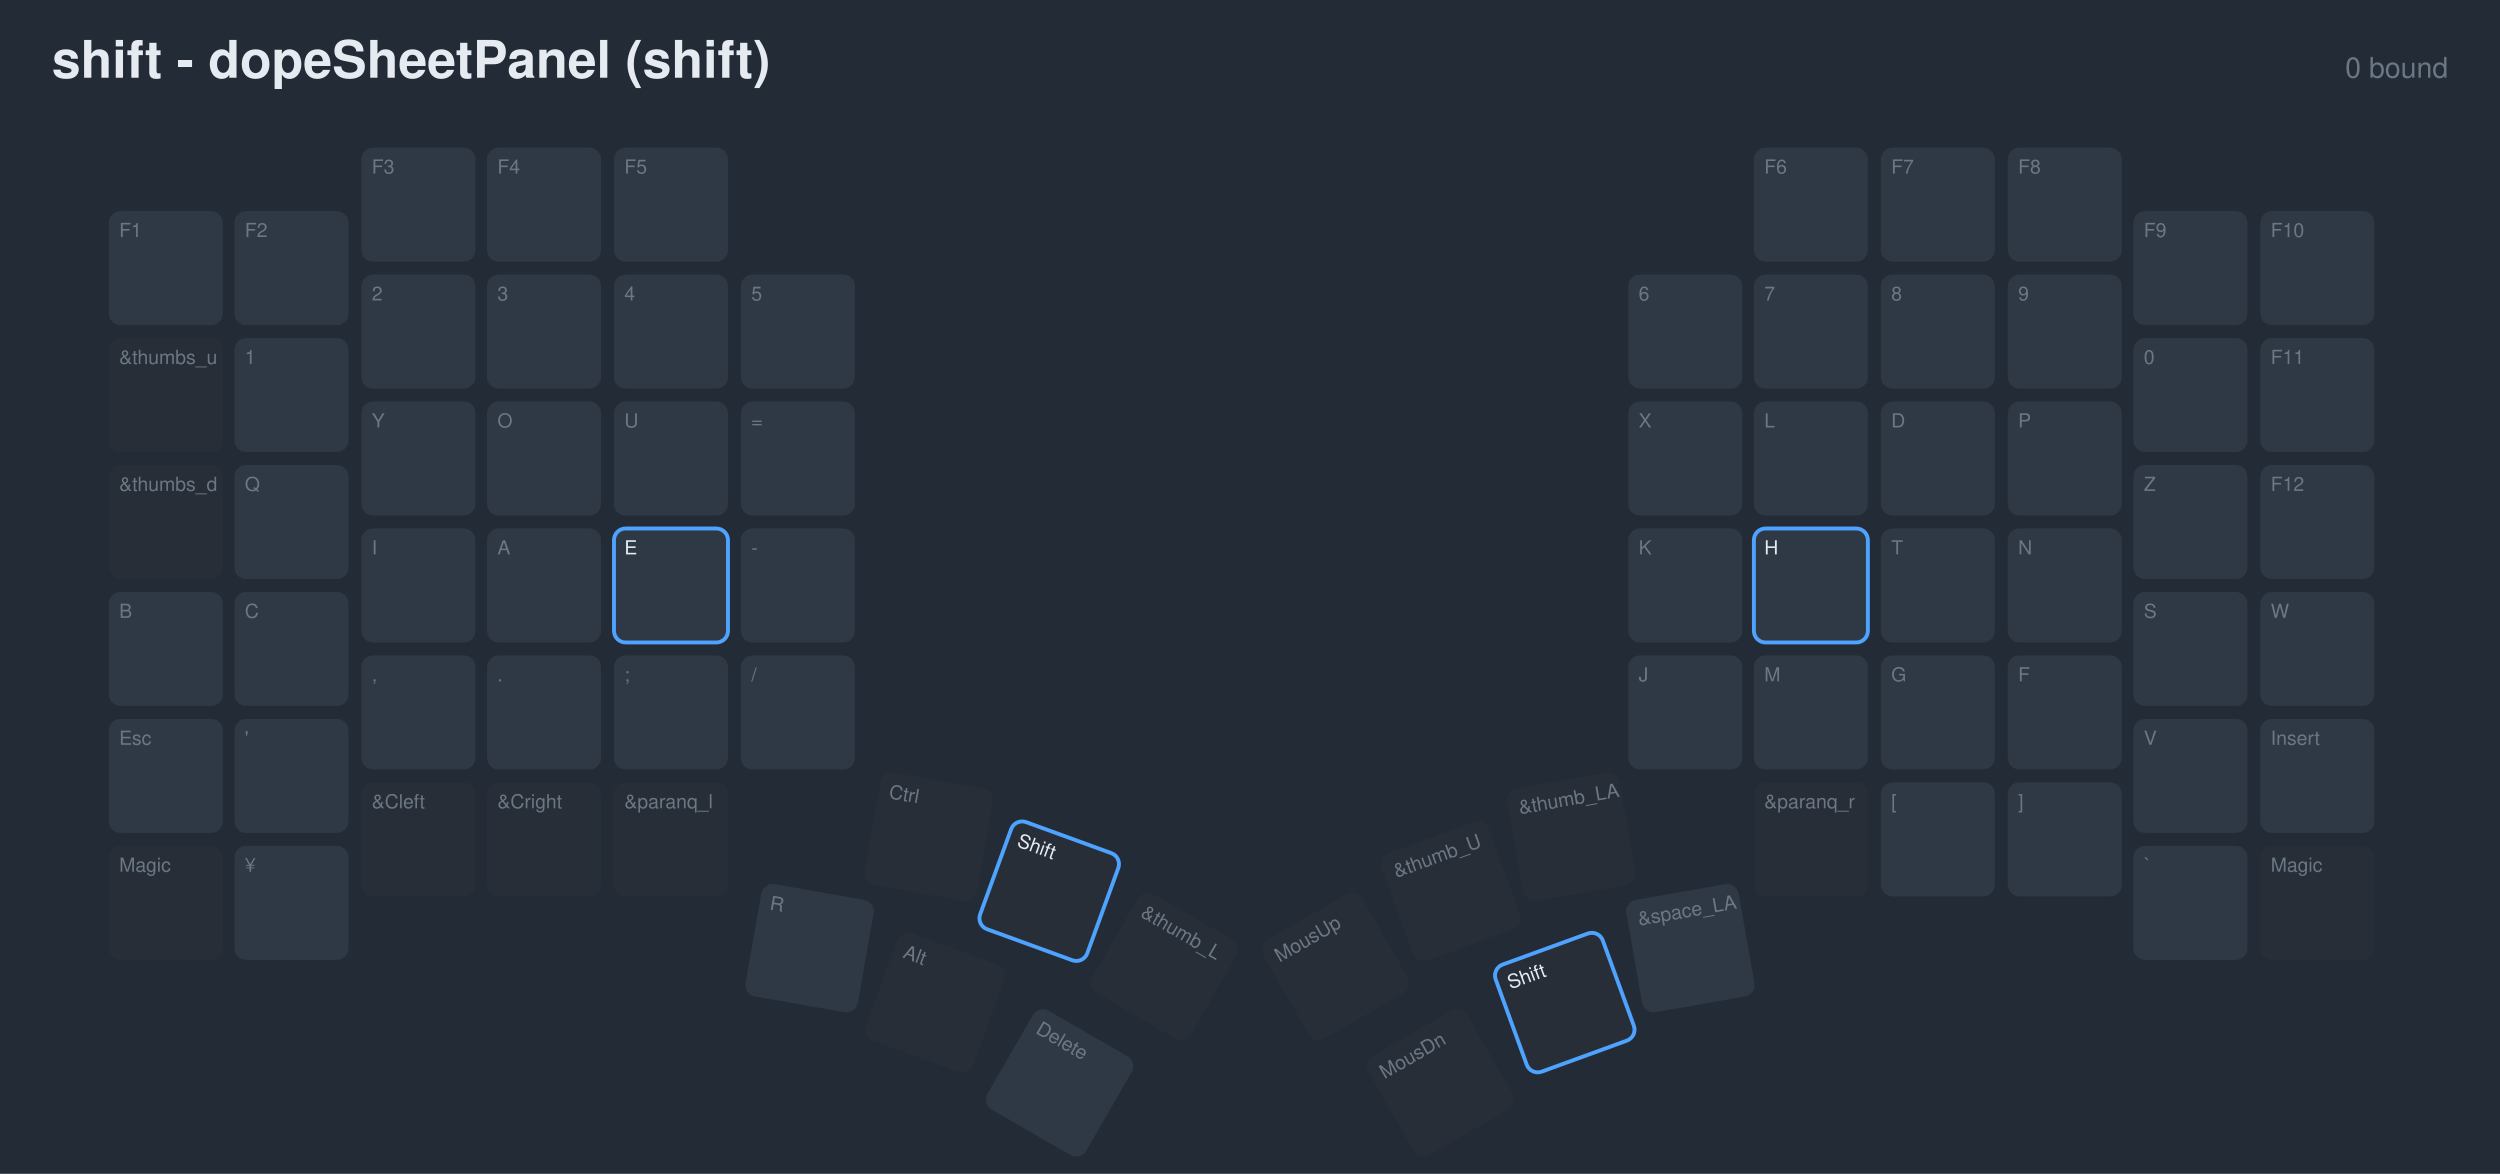
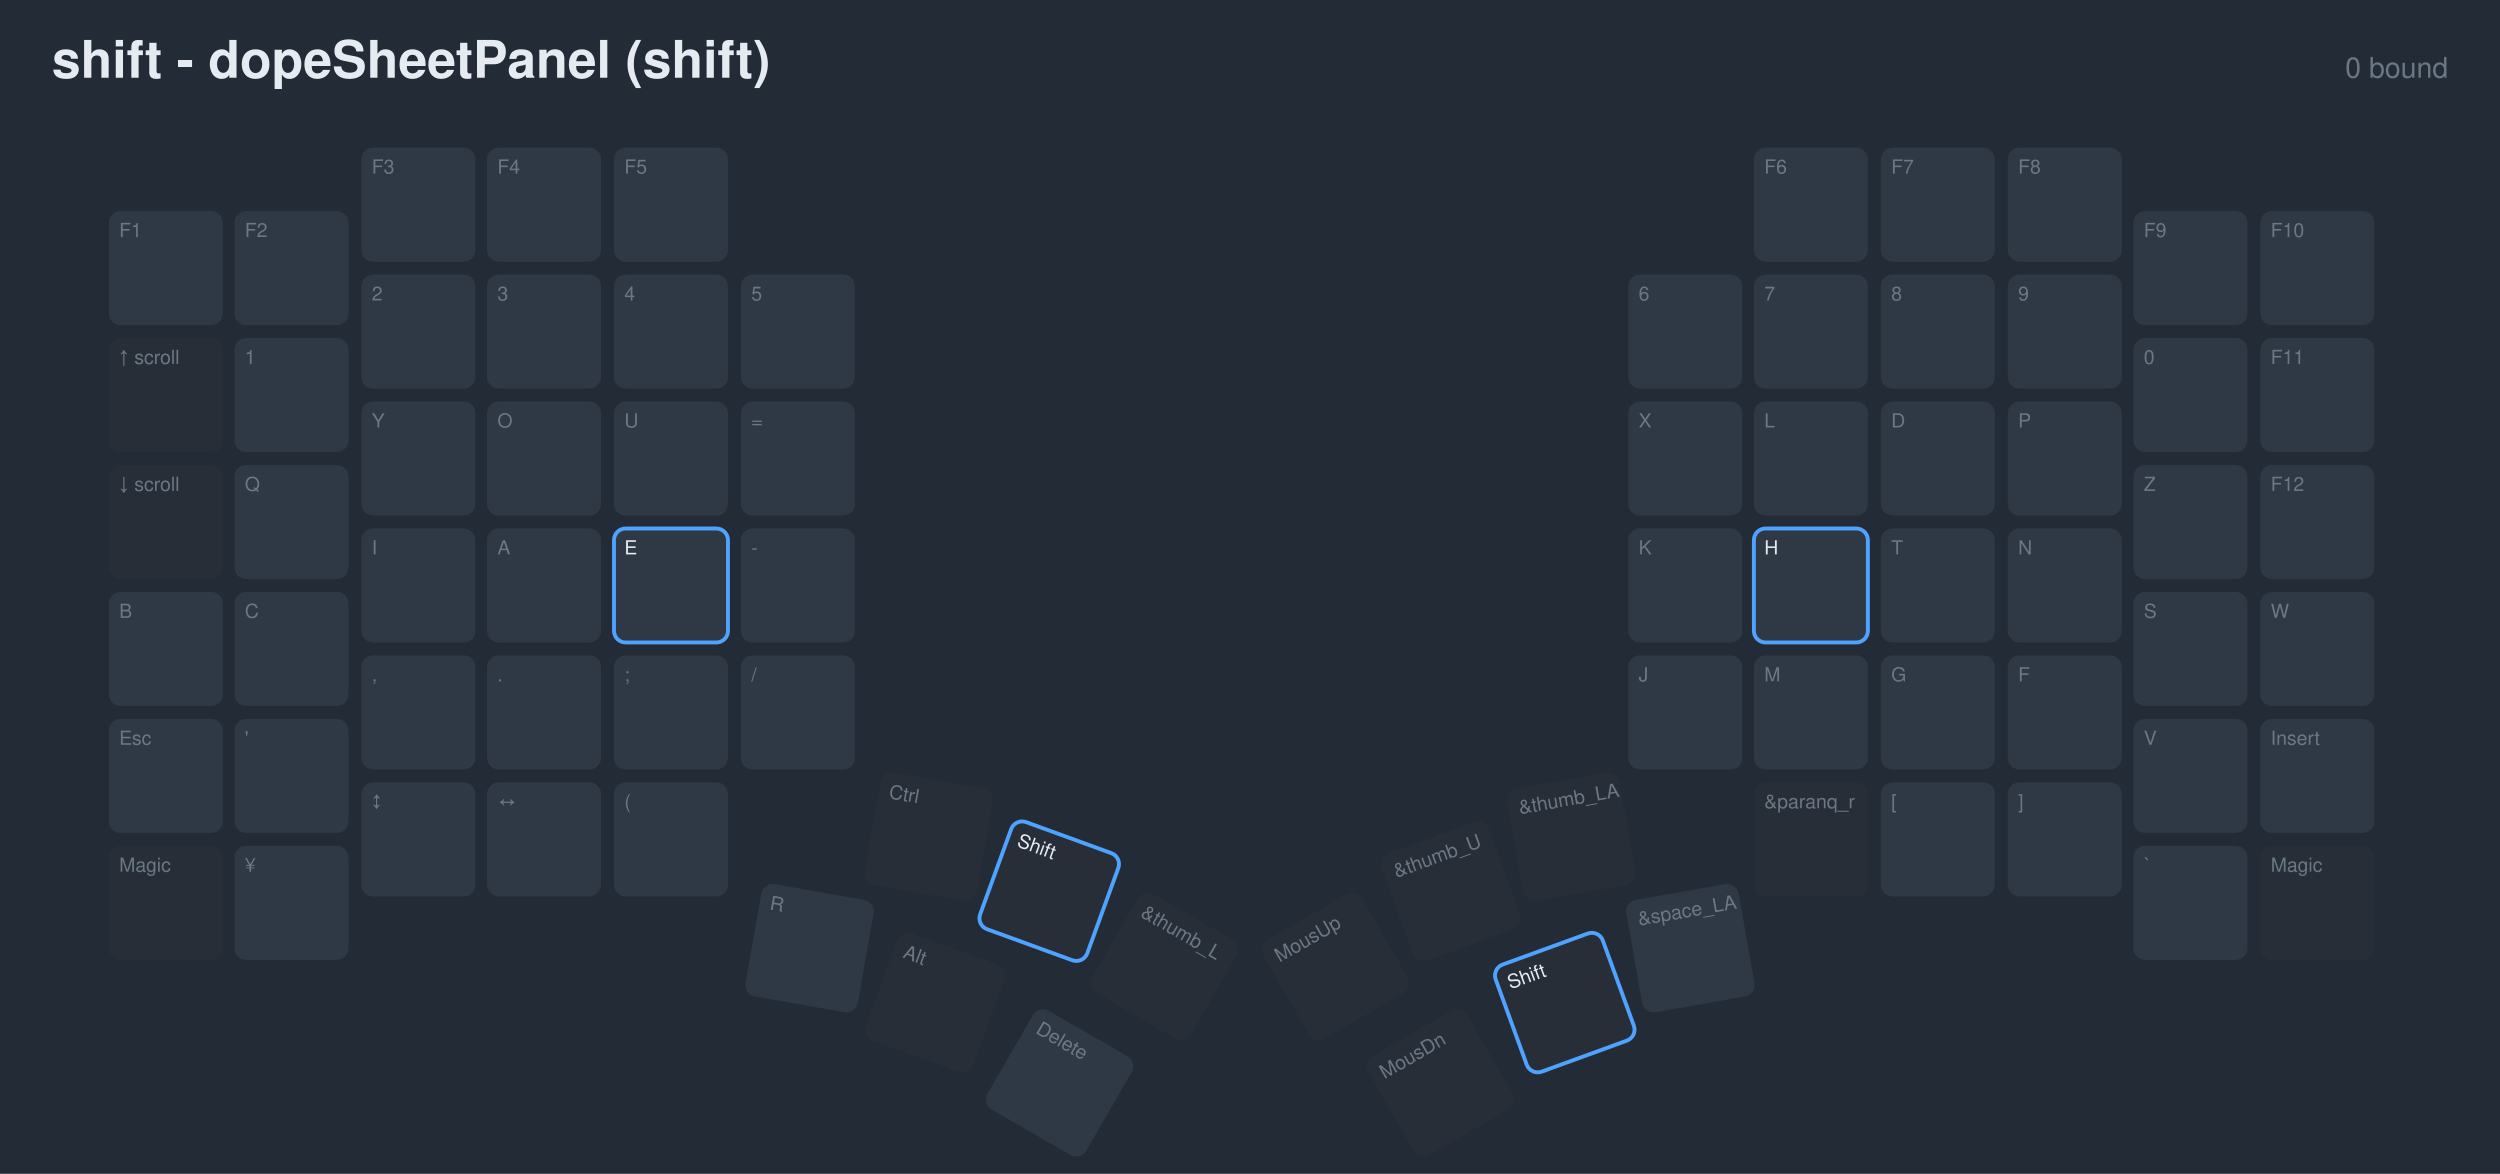
<svg xmlns="http://www.w3.org/2000/svg" width="1930" height="906" viewBox="0 0 1930 906">
  <rect width="1930" height="906" fill="#232b36" />
  <rect x="0" y="0" width="1930" height="906" fill="#232b36" />
  <text x="40" y="60" font-family="Helvetica, Arial, sans-serif" font-size="40" font-weight="bold" fill="#e6ebf2">shift  -  dopeSheetPanel   (shift)</text>
  <text x="1890" y="60" text-anchor="end" font-family="Helvetica, Arial, sans-serif" font-size="22" fill="#6b7784">0 bound</text>
  <g transform="translate(-0 96)">
    <g>
      <rect x="84" y="67" width="88" height="88" rx="9" fill="#2f3945" stroke="none" stroke-width="3" />
      <text x="92" y="87" font-family="Helvetica, Arial, sans-serif" font-size="15" fill="#6b7784">F1</text>
    </g>
    <g>
      <rect x="84" y="165" width="88" height="88" rx="9" fill="#272e38" stroke="none" stroke-width="3" />
-       <text x="92" y="185" font-family="Helvetica, Arial, sans-serif" font-size="15" fill="#6b7784">&amp;thumbs_u</text>
+       <text x="92" y="185" font-family="Helvetica, Arial, sans-serif" font-size="15" fill="#6b7784">↑ scroll</text>
    </g>
    <g>
      <rect x="84" y="263" width="88" height="88" rx="9" fill="#272e38" stroke="none" stroke-width="3" />
-       <text x="92" y="283" font-family="Helvetica, Arial, sans-serif" font-size="15" fill="#6b7784">&amp;thumbs_d</text>
+       <text x="92" y="283" font-family="Helvetica, Arial, sans-serif" font-size="15" fill="#6b7784">↓ scroll</text>
    </g>
    <g>
      <rect x="84" y="361" width="88" height="88" rx="9" fill="#2f3945" stroke="none" stroke-width="3" />
      <text x="92" y="381" font-family="Helvetica, Arial, sans-serif" font-size="15" fill="#6b7784">B</text>
    </g>
    <g>
      <rect x="84" y="459" width="88" height="88" rx="9" fill="#2f3945" stroke="none" stroke-width="3" />
      <text x="92" y="479" font-family="Helvetica, Arial, sans-serif" font-size="15" fill="#6b7784">Esc</text>
    </g>
    <g>
      <rect x="84" y="557" width="88" height="88" rx="9" fill="#272e38" stroke="none" stroke-width="3" />
      <text x="92" y="577" font-family="Helvetica, Arial, sans-serif" font-size="15" fill="#6b7784">Magic</text>
    </g>
    <g>
      <rect x="181" y="67" width="88" height="88" rx="9" fill="#2f3945" stroke="none" stroke-width="3" />
      <text x="189" y="87" font-family="Helvetica, Arial, sans-serif" font-size="15" fill="#6b7784">F2</text>
    </g>
    <g>
      <rect x="181" y="165" width="88" height="88" rx="9" fill="#2f3945" stroke="none" stroke-width="3" />
      <text x="189" y="185" font-family="Helvetica, Arial, sans-serif" font-size="15" fill="#6b7784">1</text>
    </g>
    <g>
      <rect x="181" y="263" width="88" height="88" rx="9" fill="#2f3945" stroke="none" stroke-width="3" />
      <text x="189" y="283" font-family="Helvetica, Arial, sans-serif" font-size="15" fill="#6b7784">Q</text>
    </g>
    <g>
      <rect x="181" y="361" width="88" height="88" rx="9" fill="#2f3945" stroke="none" stroke-width="3" />
      <text x="189" y="381" font-family="Helvetica, Arial, sans-serif" font-size="15" fill="#6b7784">C</text>
    </g>
    <g>
      <rect x="181" y="459" width="88" height="88" rx="9" fill="#2f3945" stroke="none" stroke-width="3" />
      <text x="189" y="479" font-family="Helvetica, Arial, sans-serif" font-size="15" fill="#6b7784">'</text>
    </g>
    <g>
      <rect x="181" y="557" width="88" height="88" rx="9" fill="#2f3945" stroke="none" stroke-width="3" />
      <text x="189" y="577" font-family="Helvetica, Arial, sans-serif" font-size="15" fill="#6b7784">¥</text>
    </g>
    <g>
      <rect x="279" y="18" width="88" height="88" rx="9" fill="#2f3945" stroke="none" stroke-width="3" />
      <text x="287" y="38" font-family="Helvetica, Arial, sans-serif" font-size="15" fill="#6b7784">F3</text>
    </g>
    <g>
      <rect x="279" y="116" width="88" height="88" rx="9" fill="#2f3945" stroke="none" stroke-width="3" />
      <text x="287" y="136" font-family="Helvetica, Arial, sans-serif" font-size="15" fill="#6b7784">2</text>
    </g>
    <g>
      <rect x="279" y="214" width="88" height="88" rx="9" fill="#2f3945" stroke="none" stroke-width="3" />
      <text x="287" y="234" font-family="Helvetica, Arial, sans-serif" font-size="15" fill="#6b7784">Y</text>
    </g>
    <g>
      <rect x="279" y="312" width="88" height="88" rx="9" fill="#2f3945" stroke="none" stroke-width="3" />
      <text x="287" y="332" font-family="Helvetica, Arial, sans-serif" font-size="15" fill="#6b7784">I</text>
    </g>
    <g>
      <rect x="279" y="410" width="88" height="88" rx="9" fill="#2f3945" stroke="none" stroke-width="3" />
      <text x="287" y="430" font-family="Helvetica, Arial, sans-serif" font-size="15" fill="#6b7784">,</text>
    </g>
    <g>
-       <rect x="279" y="508" width="88" height="88" rx="9" fill="#272e38" stroke="none" stroke-width="3" />
-       <text x="287" y="528" font-family="Helvetica, Arial, sans-serif" font-size="15" fill="#6b7784">&amp;Cleft</text>
+       <rect x="279" y="508" width="88" height="88" rx="9" fill="#2f3945" stroke="none" stroke-width="3" />
+       <text x="287" y="528" font-family="Helvetica, Arial, sans-serif" font-size="15" fill="#6b7784">↕</text>
    </g>
    <g>
      <rect x="376" y="18" width="88" height="88" rx="9" fill="#2f3945" stroke="none" stroke-width="3" />
      <text x="384" y="38" font-family="Helvetica, Arial, sans-serif" font-size="15" fill="#6b7784">F4</text>
    </g>
    <g>
      <rect x="376" y="116" width="88" height="88" rx="9" fill="#2f3945" stroke="none" stroke-width="3" />
      <text x="384" y="136" font-family="Helvetica, Arial, sans-serif" font-size="15" fill="#6b7784">3</text>
    </g>
    <g>
      <rect x="376" y="214" width="88" height="88" rx="9" fill="#2f3945" stroke="none" stroke-width="3" />
      <text x="384" y="234" font-family="Helvetica, Arial, sans-serif" font-size="15" fill="#6b7784">O</text>
    </g>
    <g>
      <rect x="376" y="312" width="88" height="88" rx="9" fill="#2f3945" stroke="none" stroke-width="3" />
      <text x="384" y="332" font-family="Helvetica, Arial, sans-serif" font-size="15" fill="#6b7784">A</text>
    </g>
    <g>
      <rect x="376" y="410" width="88" height="88" rx="9" fill="#2f3945" stroke="none" stroke-width="3" />
      <text x="384" y="430" font-family="Helvetica, Arial, sans-serif" font-size="15" fill="#6b7784">.</text>
    </g>
    <g>
-       <rect x="376" y="508" width="88" height="88" rx="9" fill="#272e38" stroke="none" stroke-width="3" />
-       <text x="384" y="528" font-family="Helvetica, Arial, sans-serif" font-size="15" fill="#6b7784">&amp;Cright</text>
+       <rect x="376" y="508" width="88" height="88" rx="9" fill="#2f3945" stroke="none" stroke-width="3" />
+       <text x="384" y="528" font-family="Helvetica, Arial, sans-serif" font-size="15" fill="#6b7784">↔</text>
    </g>
    <g>
      <rect x="474" y="18" width="88" height="88" rx="9" fill="#2f3945" stroke="none" stroke-width="3" />
      <text x="482" y="38" font-family="Helvetica, Arial, sans-serif" font-size="15" fill="#6b7784">F5</text>
    </g>
    <g>
      <rect x="474" y="116" width="88" height="88" rx="9" fill="#2f3945" stroke="none" stroke-width="3" />
      <text x="482" y="136" font-family="Helvetica, Arial, sans-serif" font-size="15" fill="#6b7784">4</text>
    </g>
    <g>
      <rect x="474" y="214" width="88" height="88" rx="9" fill="#2f3945" stroke="none" stroke-width="3" />
      <text x="482" y="234" font-family="Helvetica, Arial, sans-serif" font-size="15" fill="#6b7784">U</text>
    </g>
    <g>
      <rect x="474" y="312" width="88" height="88" rx="9" fill="#2f3945" stroke="#4ea3ff" stroke-width="3" />
      <text x="482" y="332" font-family="Helvetica, Arial, sans-serif" font-size="15" fill="#e6ebf2">E</text>
    </g>
    <g>
      <rect x="474" y="410" width="88" height="88" rx="9" fill="#2f3945" stroke="none" stroke-width="3" />
      <text x="482" y="430" font-family="Helvetica, Arial, sans-serif" font-size="15" fill="#6b7784">;</text>
    </g>
    <g>
-       <rect x="474" y="508" width="88" height="88" rx="9" fill="#272e38" stroke="none" stroke-width="3" />
-       <text x="482" y="528" font-family="Helvetica, Arial, sans-serif" font-size="15" fill="#6b7784">&amp;paranq_l</text>
+       <rect x="474" y="508" width="88" height="88" rx="9" fill="#2f3945" stroke="none" stroke-width="3" />
+       <text x="482" y="528" font-family="Helvetica, Arial, sans-serif" font-size="15" fill="#6b7784">(</text>
    </g>
    <g>
      <rect x="572" y="116" width="88" height="88" rx="9" fill="#2f3945" stroke="none" stroke-width="3" />
      <text x="580" y="136" font-family="Helvetica, Arial, sans-serif" font-size="15" fill="#6b7784">5</text>
    </g>
    <g>
      <rect x="572" y="214" width="88" height="88" rx="9" fill="#2f3945" stroke="none" stroke-width="3" />
      <text x="580" y="234" font-family="Helvetica, Arial, sans-serif" font-size="15" fill="#6b7784">=</text>
    </g>
    <g>
      <rect x="572" y="312" width="88" height="88" rx="9" fill="#2f3945" stroke="none" stroke-width="3" />
      <text x="580" y="332" font-family="Helvetica, Arial, sans-serif" font-size="15" fill="#6b7784">-</text>
    </g>
    <g>
      <rect x="572" y="410" width="88" height="88" rx="9" fill="#2f3945" stroke="none" stroke-width="3" />
      <text x="580" y="430" font-family="Helvetica, Arial, sans-serif" font-size="15" fill="#6b7784">/</text>
    </g>
    <g>
      <rect x="1257" y="116" width="88" height="88" rx="9" fill="#2f3945" stroke="none" stroke-width="3" />
      <text x="1265" y="136" font-family="Helvetica, Arial, sans-serif" font-size="15" fill="#6b7784">6</text>
    </g>
    <g>
      <rect x="1257" y="214" width="88" height="88" rx="9" fill="#2f3945" stroke="none" stroke-width="3" />
      <text x="1265" y="234" font-family="Helvetica, Arial, sans-serif" font-size="15" fill="#6b7784">X</text>
    </g>
    <g>
      <rect x="1257" y="312" width="88" height="88" rx="9" fill="#2f3945" stroke="none" stroke-width="3" />
      <text x="1265" y="332" font-family="Helvetica, Arial, sans-serif" font-size="15" fill="#6b7784">K</text>
    </g>
    <g>
      <rect x="1257" y="410" width="88" height="88" rx="9" fill="#2f3945" stroke="none" stroke-width="3" />
      <text x="1265" y="430" font-family="Helvetica, Arial, sans-serif" font-size="15" fill="#6b7784">J</text>
    </g>
    <g>
      <rect x="1354" y="18" width="88" height="88" rx="9" fill="#2f3945" stroke="none" stroke-width="3" />
      <text x="1362" y="38" font-family="Helvetica, Arial, sans-serif" font-size="15" fill="#6b7784">F6</text>
    </g>
    <g>
      <rect x="1354" y="116" width="88" height="88" rx="9" fill="#2f3945" stroke="none" stroke-width="3" />
      <text x="1362" y="136" font-family="Helvetica, Arial, sans-serif" font-size="15" fill="#6b7784">7</text>
    </g>
    <g>
      <rect x="1354" y="214" width="88" height="88" rx="9" fill="#2f3945" stroke="none" stroke-width="3" />
      <text x="1362" y="234" font-family="Helvetica, Arial, sans-serif" font-size="15" fill="#6b7784">L</text>
    </g>
    <g>
      <rect x="1354" y="312" width="88" height="88" rx="9" fill="#2f3945" stroke="#4ea3ff" stroke-width="3" />
      <text x="1362" y="332" font-family="Helvetica, Arial, sans-serif" font-size="15" fill="#e6ebf2">H</text>
    </g>
    <g>
      <rect x="1354" y="410" width="88" height="88" rx="9" fill="#2f3945" stroke="none" stroke-width="3" />
      <text x="1362" y="430" font-family="Helvetica, Arial, sans-serif" font-size="15" fill="#6b7784">M</text>
    </g>
    <g>
      <rect x="1354" y="508" width="88" height="88" rx="9" fill="#272e38" stroke="none" stroke-width="3" />
      <text x="1362" y="528" font-family="Helvetica, Arial, sans-serif" font-size="15" fill="#6b7784">&amp;paranq_r</text>
    </g>
    <g>
      <rect x="1452" y="18" width="88" height="88" rx="9" fill="#2f3945" stroke="none" stroke-width="3" />
      <text x="1460" y="38" font-family="Helvetica, Arial, sans-serif" font-size="15" fill="#6b7784">F7</text>
    </g>
    <g>
      <rect x="1452" y="116" width="88" height="88" rx="9" fill="#2f3945" stroke="none" stroke-width="3" />
      <text x="1460" y="136" font-family="Helvetica, Arial, sans-serif" font-size="15" fill="#6b7784">8</text>
    </g>
    <g>
      <rect x="1452" y="214" width="88" height="88" rx="9" fill="#2f3945" stroke="none" stroke-width="3" />
      <text x="1460" y="234" font-family="Helvetica, Arial, sans-serif" font-size="15" fill="#6b7784">D</text>
    </g>
    <g>
      <rect x="1452" y="312" width="88" height="88" rx="9" fill="#2f3945" stroke="none" stroke-width="3" />
      <text x="1460" y="332" font-family="Helvetica, Arial, sans-serif" font-size="15" fill="#6b7784">T</text>
    </g>
    <g>
      <rect x="1452" y="410" width="88" height="88" rx="9" fill="#2f3945" stroke="none" stroke-width="3" />
      <text x="1460" y="430" font-family="Helvetica, Arial, sans-serif" font-size="15" fill="#6b7784">G</text>
    </g>
    <g>
      <rect x="1452" y="508" width="88" height="88" rx="9" fill="#2f3945" stroke="none" stroke-width="3" />
      <text x="1460" y="528" font-family="Helvetica, Arial, sans-serif" font-size="15" fill="#6b7784">[</text>
    </g>
    <g>
      <rect x="1550" y="18" width="88" height="88" rx="9" fill="#2f3945" stroke="none" stroke-width="3" />
      <text x="1558" y="38" font-family="Helvetica, Arial, sans-serif" font-size="15" fill="#6b7784">F8</text>
    </g>
    <g>
      <rect x="1550" y="116" width="88" height="88" rx="9" fill="#2f3945" stroke="none" stroke-width="3" />
      <text x="1558" y="136" font-family="Helvetica, Arial, sans-serif" font-size="15" fill="#6b7784">9</text>
    </g>
    <g>
      <rect x="1550" y="214" width="88" height="88" rx="9" fill="#2f3945" stroke="none" stroke-width="3" />
      <text x="1558" y="234" font-family="Helvetica, Arial, sans-serif" font-size="15" fill="#6b7784">P</text>
    </g>
    <g>
      <rect x="1550" y="312" width="88" height="88" rx="9" fill="#2f3945" stroke="none" stroke-width="3" />
      <text x="1558" y="332" font-family="Helvetica, Arial, sans-serif" font-size="15" fill="#6b7784">N</text>
    </g>
    <g>
      <rect x="1550" y="410" width="88" height="88" rx="9" fill="#2f3945" stroke="none" stroke-width="3" />
      <text x="1558" y="430" font-family="Helvetica, Arial, sans-serif" font-size="15" fill="#6b7784">F</text>
    </g>
    <g>
      <rect x="1550" y="508" width="88" height="88" rx="9" fill="#2f3945" stroke="none" stroke-width="3" />
      <text x="1558" y="528" font-family="Helvetica, Arial, sans-serif" font-size="15" fill="#6b7784">]</text>
    </g>
    <g>
      <rect x="1647" y="67" width="88" height="88" rx="9" fill="#2f3945" stroke="none" stroke-width="3" />
      <text x="1655" y="87" font-family="Helvetica, Arial, sans-serif" font-size="15" fill="#6b7784">F9</text>
    </g>
    <g>
      <rect x="1647" y="165" width="88" height="88" rx="9" fill="#2f3945" stroke="none" stroke-width="3" />
      <text x="1655" y="185" font-family="Helvetica, Arial, sans-serif" font-size="15" fill="#6b7784">0</text>
    </g>
    <g>
      <rect x="1647" y="263" width="88" height="88" rx="9" fill="#2f3945" stroke="none" stroke-width="3" />
      <text x="1655" y="283" font-family="Helvetica, Arial, sans-serif" font-size="15" fill="#6b7784">Z</text>
    </g>
    <g>
      <rect x="1647" y="361" width="88" height="88" rx="9" fill="#2f3945" stroke="none" stroke-width="3" />
      <text x="1655" y="381" font-family="Helvetica, Arial, sans-serif" font-size="15" fill="#6b7784">S</text>
    </g>
    <g>
      <rect x="1647" y="459" width="88" height="88" rx="9" fill="#2f3945" stroke="none" stroke-width="3" />
      <text x="1655" y="479" font-family="Helvetica, Arial, sans-serif" font-size="15" fill="#6b7784">V</text>
    </g>
    <g>
      <rect x="1647" y="557" width="88" height="88" rx="9" fill="#2f3945" stroke="none" stroke-width="3" />
      <text x="1655" y="577" font-family="Helvetica, Arial, sans-serif" font-size="15" fill="#6b7784">`</text>
    </g>
    <g>
      <rect x="1745" y="67" width="88" height="88" rx="9" fill="#2f3945" stroke="none" stroke-width="3" />
      <text x="1753" y="87" font-family="Helvetica, Arial, sans-serif" font-size="15" fill="#6b7784">F10</text>
    </g>
    <g>
      <rect x="1745" y="165" width="88" height="88" rx="9" fill="#2f3945" stroke="none" stroke-width="3" />
      <text x="1753" y="185" font-family="Helvetica, Arial, sans-serif" font-size="15" fill="#6b7784">F11</text>
    </g>
    <g>
      <rect x="1745" y="263" width="88" height="88" rx="9" fill="#2f3945" stroke="none" stroke-width="3" />
      <text x="1753" y="283" font-family="Helvetica, Arial, sans-serif" font-size="15" fill="#6b7784">F12</text>
    </g>
    <g>
      <rect x="1745" y="361" width="88" height="88" rx="9" fill="#2f3945" stroke="none" stroke-width="3" />
      <text x="1753" y="381" font-family="Helvetica, Arial, sans-serif" font-size="15" fill="#6b7784">W</text>
    </g>
    <g>
      <rect x="1745" y="459" width="88" height="88" rx="9" fill="#2f3945" stroke="none" stroke-width="3" />
      <text x="1753" y="479" font-family="Helvetica, Arial, sans-serif" font-size="15" fill="#6b7784">Insert</text>
    </g>
    <g>
      <rect x="1745" y="557" width="88" height="88" rx="9" fill="#272e38" stroke="none" stroke-width="3" />
      <text x="1753" y="577" font-family="Helvetica, Arial, sans-serif" font-size="15" fill="#6b7784">Magic</text>
    </g>
    <g transform="rotate(10 717 550)">
      <rect x="673" y="506" width="88" height="88" rx="9" fill="#272e38" stroke="none" stroke-width="3" />
      <text x="681" y="526" font-family="Helvetica, Arial, sans-serif" font-size="15" fill="#6b7784">Ctrl</text>
    </g>
    <g transform="rotate(20 810 592)">
      <rect x="766" y="548" width="88" height="88" rx="9" fill="#272e38" stroke="#4ea3ff" stroke-width="3" />
      <text x="774" y="568" font-family="Helvetica, Arial, sans-serif" font-size="15" fill="#e6ebf2">Shift</text>
    </g>
    <g transform="rotate(30 899 650)">
      <rect x="855" y="606" width="88" height="88" rx="9" fill="#272e38" stroke="none" stroke-width="3" />
      <text x="863" y="626" font-family="Helvetica, Arial, sans-serif" font-size="15" fill="#6b7784">&amp;thumb_L</text>
    </g>
    <g transform="rotate(10 625 636)">
      <rect x="581" y="592" width="88" height="88" rx="9" fill="#2f3945" stroke="none" stroke-width="3" />
      <text x="589" y="612" font-family="Helvetica, Arial, sans-serif" font-size="15" fill="#6b7784">R</text>
    </g>
    <g transform="rotate(20 722 678)">
      <rect x="678" y="634" width="88" height="88" rx="9" fill="#272e38" stroke="none" stroke-width="3" />
      <text x="686" y="654" font-family="Helvetica, Arial, sans-serif" font-size="15" fill="#6b7784">Alt</text>
    </g>
    <g transform="rotate(30 818 740)">
      <rect x="774" y="696" width="88" height="88" rx="9" fill="#2f3945" stroke="none" stroke-width="3" />
      <text x="782" y="716" font-family="Helvetica, Arial, sans-serif" font-size="15" fill="#6b7784">Delete</text>
    </g>
    <g transform="rotate(-10 1213 550)">
      <rect x="1169" y="506" width="88" height="88" rx="9" fill="#272e38" stroke="none" stroke-width="3" />
      <text x="1177" y="526" font-family="Helvetica, Arial, sans-serif" font-size="15" fill="#6b7784">&amp;thumb_LA</text>
    </g>
    <g transform="rotate(-20 1120 592)">
      <rect x="1076" y="548" width="88" height="88" rx="9" fill="#272e38" stroke="none" stroke-width="3" />
      <text x="1084" y="568" font-family="Helvetica, Arial, sans-serif" font-size="15" fill="#6b7784">&amp;thumb_U</text>
    </g>
    <g transform="rotate(-30 1031 650)">
      <rect x="987" y="606" width="88" height="88" rx="9" fill="#272e38" stroke="none" stroke-width="3" />
      <text x="995" y="626" font-family="Helvetica, Arial, sans-serif" font-size="15" fill="#6b7784">MousUp</text>
    </g>
    <g transform="rotate(-10 1305 636)">
      <rect x="1261" y="592" width="88" height="88" rx="9" fill="#2f3945" stroke="none" stroke-width="3" />
      <text x="1269" y="612" font-family="Helvetica, Arial, sans-serif" font-size="15" fill="#6b7784">&amp;space_LA</text>
    </g>
    <g transform="rotate(-20 1208 678)">
      <rect x="1164" y="634" width="88" height="88" rx="9" fill="#272e38" stroke="#4ea3ff" stroke-width="3" />
      <text x="1172" y="654" font-family="Helvetica, Arial, sans-serif" font-size="15" fill="#e6ebf2">Shift</text>
    </g>
    <g transform="rotate(-30 1112 740)">
      <rect x="1068" y="696" width="88" height="88" rx="9" fill="#272e38" stroke="none" stroke-width="3" />
      <text x="1076" y="716" font-family="Helvetica, Arial, sans-serif" font-size="15" fill="#6b7784">MousDn</text>
    </g>
  </g>
</svg>
